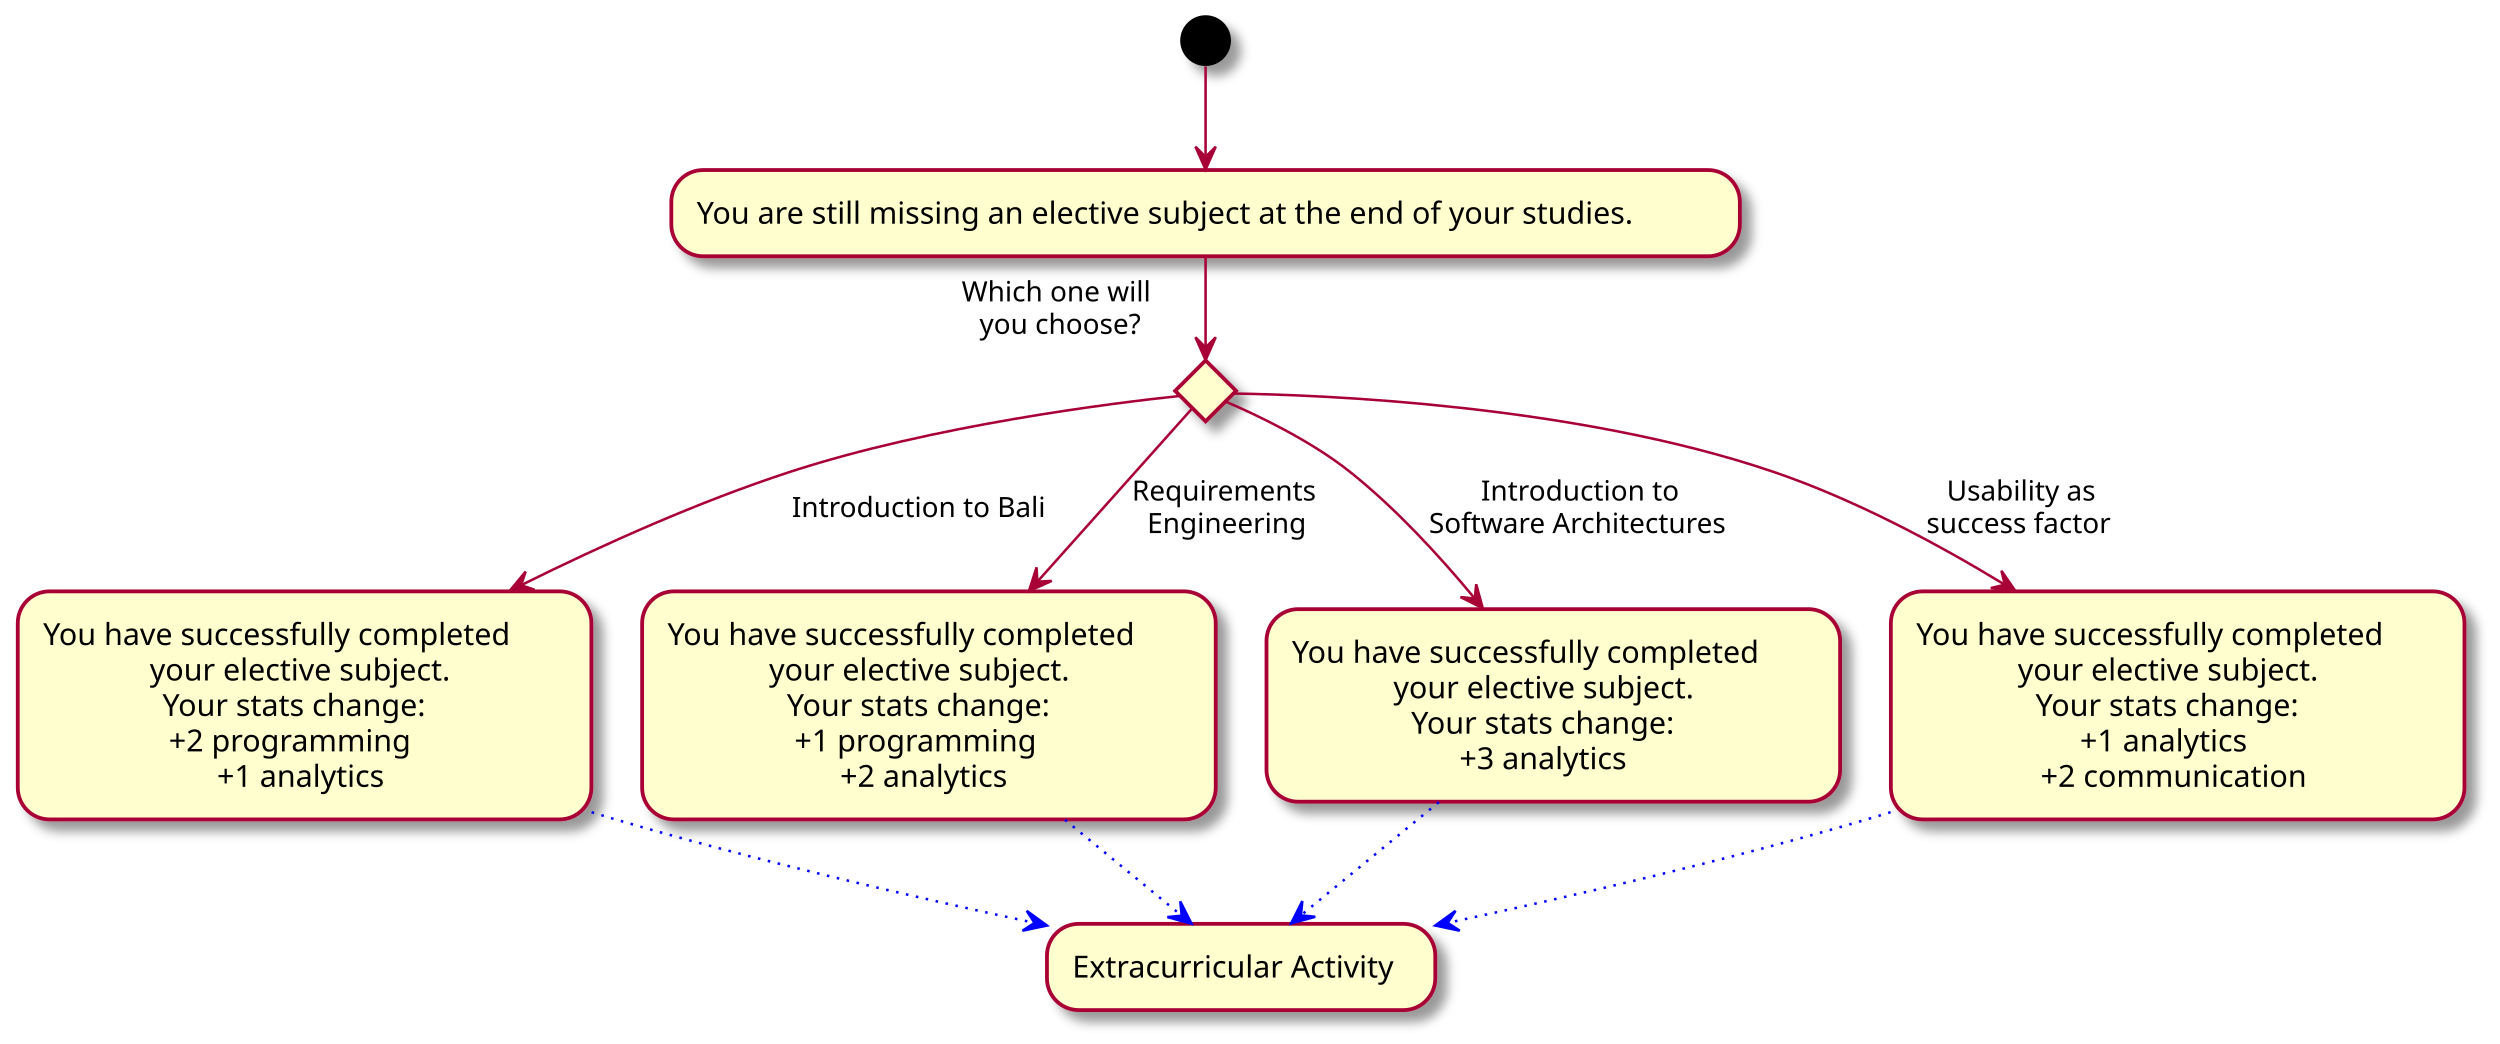
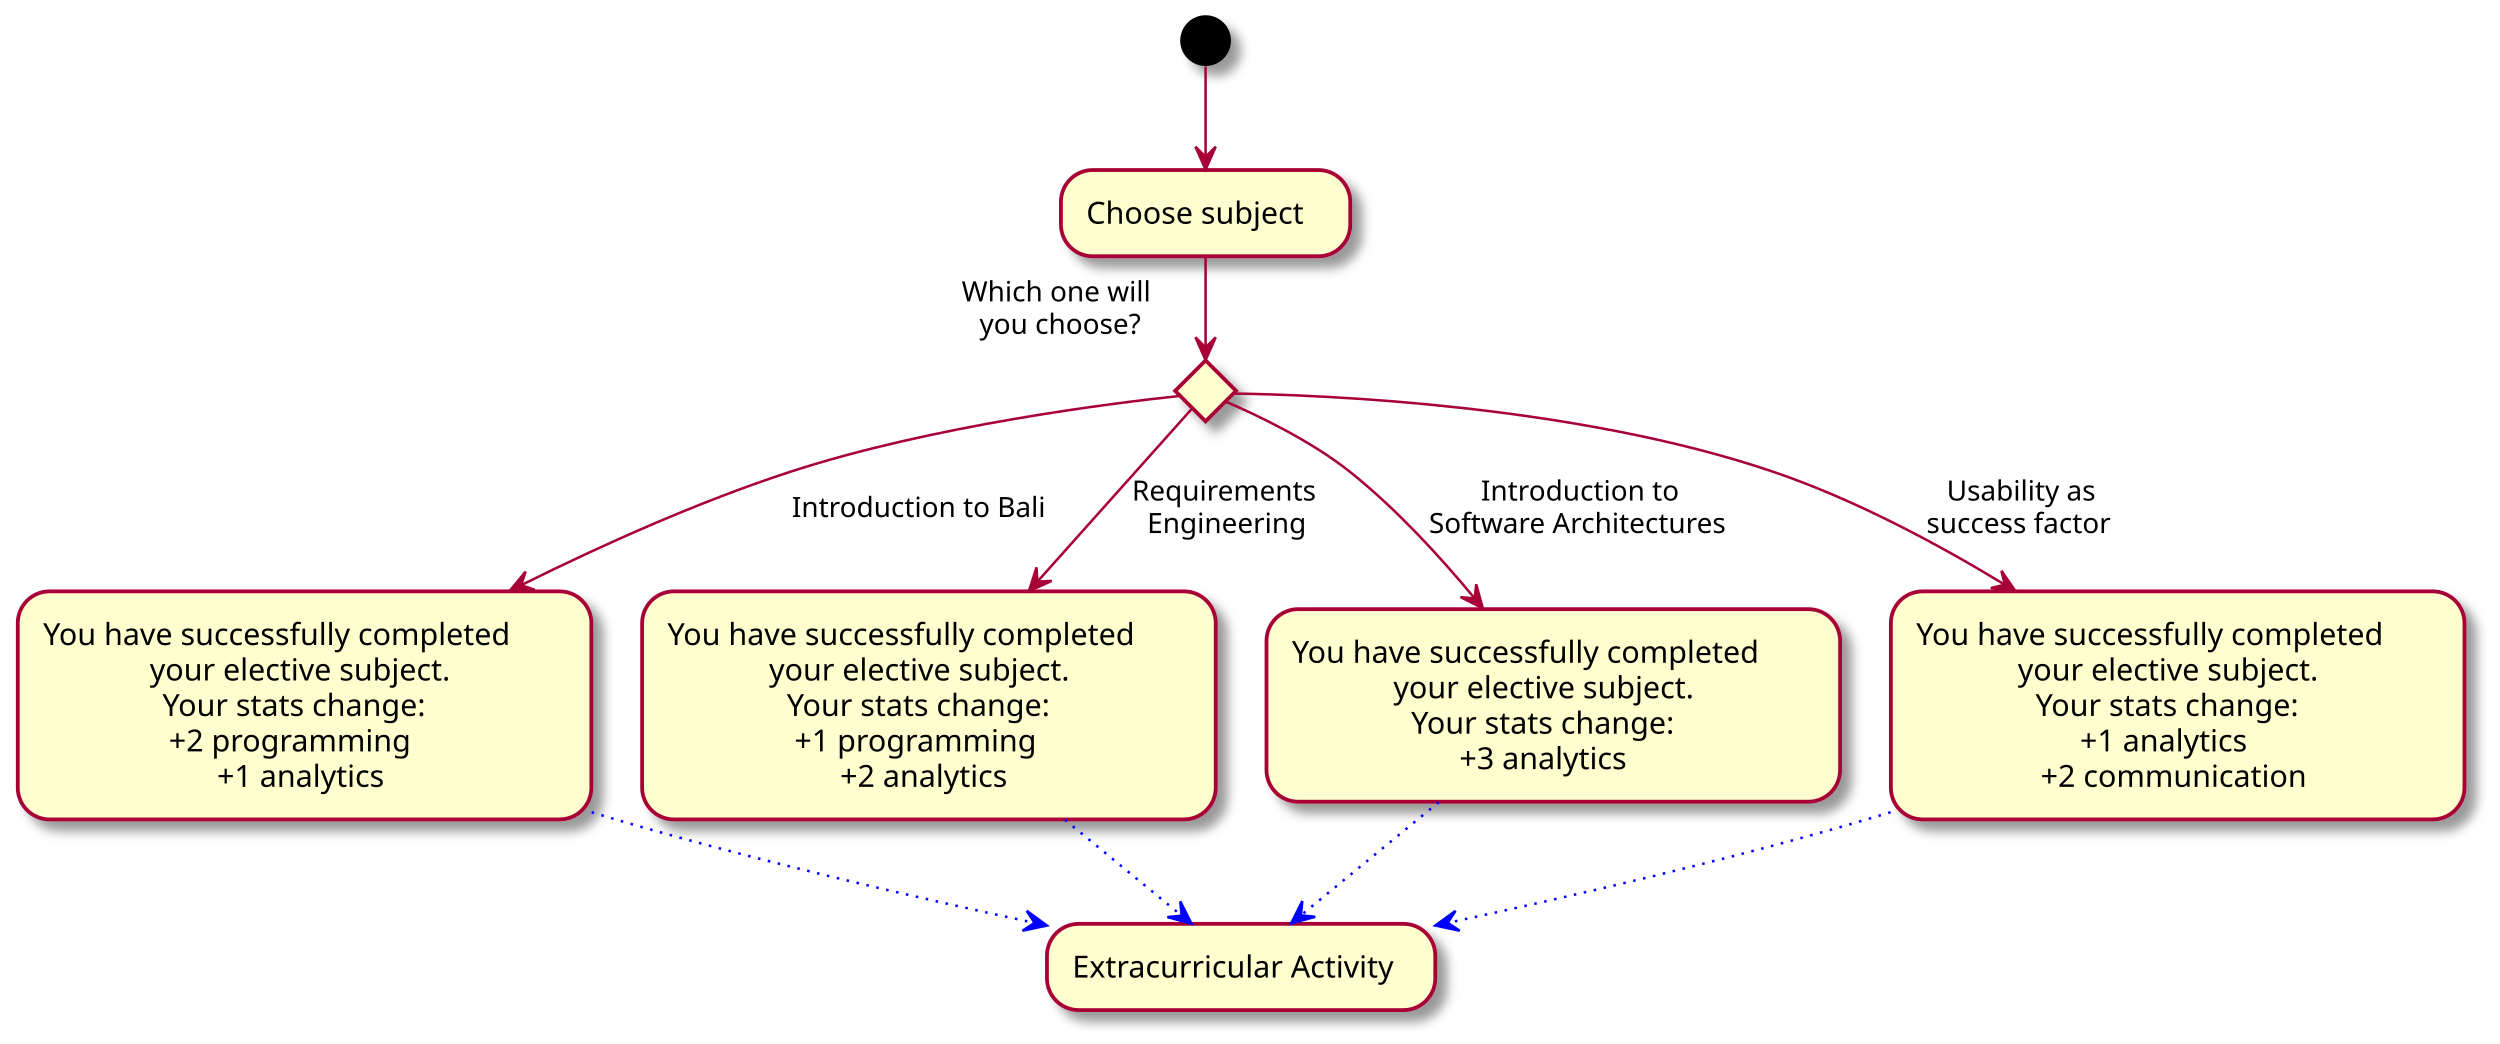
<svg xmlns="http://www.w3.org/2000/svg" contentScriptType="application/ecmascript" contentStyleType="text/css" height="411px" preserveAspectRatio="none" style="width:985px;height:411px;" version="1.1" viewBox="0 0 985 411" width="985px" zoomAndPan="magnify">
  <defs>
-     <filter height="300%" id="f14wu9o1q29x49" width="300%" x="-1" y="-1">
+     <filter height="300%" id="f1vfrzc3n47rnj" width="300%" x="-1" y="-1">
      <feGaussianBlur result="blurOut" stdDeviation="2.0" />
      <feColorMatrix in="blurOut" result="blurOut2" type="matrix" values="0 0 0 0 0 0 0 0 0 0 0 0 0 0 0 0 0 0 .4 0" />
      <feOffset dx="4.0" dy="4.0" in="blurOut2" result="blurOut3" />
      <feBlend in="SourceGraphic" in2="blurOut3" mode="normal" />
    </filter>
  </defs>
  <g>
-     <ellipse cx="475" cy="16" fill="#000000" filter="url(#f14wu9o1q29x49)" rx="10" ry="10" style="stroke: none; stroke-width: 1.0;" />
-     <rect fill="#FEFECE" filter="url(#f14wu9o1q29x49)" height="33.969" rx="12.5" ry="12.5" style="stroke: #A80036; stroke-width: 1.5;" width="421" x="264.5" y="67" />
-     <text fill="#000000" font-family="sans-serif" font-size="12" lengthAdjust="spacingAndGlyphs" textLength="401" x="274.5" y="88.139">You are still missing an elective subject at the end of your studies.</text>
-     <polygon fill="#FEFECE" filter="url(#f14wu9o1q29x49)" points="475,142,487,154,475,166,463,154,475,142" style="stroke: #A80036; stroke-width: 1.5;" />
-     <rect fill="#FEFECE" filter="url(#f14wu9o1q29x49)" height="89.844" rx="12.5" ry="12.5" style="stroke: #A80036; stroke-width: 1.5;" width="226" x="7" y="233" />
+     <ellipse cx="475" cy="16" fill="#000000" filter="url(#f1vfrzc3n47rnj)" rx="10" ry="10" style="stroke: none; stroke-width: 1.0;" />
+     <rect fill="#FEFECE" filter="url(#f1vfrzc3n47rnj)" height="33.969" rx="12.5" ry="12.5" style="stroke: #A80036; stroke-width: 1.5;" width="114" x="418" y="67" />
+     <text fill="#000000" font-family="sans-serif" font-size="12" lengthAdjust="spacingAndGlyphs" textLength="94" x="428" y="88.139">Choose subject</text>
+     <polygon fill="#FEFECE" filter="url(#f1vfrzc3n47rnj)" points="475,142,487,154,475,166,463,154,475,142" style="stroke: #A80036; stroke-width: 1.5;" />
+     <rect fill="#FEFECE" filter="url(#f1vfrzc3n47rnj)" height="89.844" rx="12.5" ry="12.5" style="stroke: #A80036; stroke-width: 1.5;" width="226" x="7" y="233" />
    <text fill="#000000" font-family="sans-serif" font-size="12" lengthAdjust="spacingAndGlyphs" textLength="202" x="17" y="254.139">You have successfully completed</text>
    <text fill="#000000" font-family="sans-serif" font-size="12" lengthAdjust="spacingAndGlyphs" textLength="130" x="59" y="268.107">your elective subject.</text>
    <text fill="#000000" font-family="sans-serif" font-size="12" lengthAdjust="spacingAndGlyphs" textLength="112" x="64" y="282.076">Your stats change:</text>
    <text fill="#000000" font-family="sans-serif" font-size="12" lengthAdjust="spacingAndGlyphs" textLength="103" x="66.5" y="296.045">+2 programming</text>
    <text fill="#000000" font-family="sans-serif" font-size="12" lengthAdjust="spacingAndGlyphs" textLength="73" x="85.5" y="310.014">+1 analytics</text>
-     <rect fill="#FEFECE" filter="url(#f14wu9o1q29x49)" height="89.844" rx="12.5" ry="12.5" style="stroke: #A80036; stroke-width: 1.5;" width="226" x="253" y="233" />
+     <rect fill="#FEFECE" filter="url(#f1vfrzc3n47rnj)" height="89.844" rx="12.5" ry="12.5" style="stroke: #A80036; stroke-width: 1.5;" width="226" x="253" y="233" />
    <text fill="#000000" font-family="sans-serif" font-size="12" lengthAdjust="spacingAndGlyphs" textLength="202" x="263" y="254.139">You have successfully completed</text>
    <text fill="#000000" font-family="sans-serif" font-size="12" lengthAdjust="spacingAndGlyphs" textLength="130" x="303" y="268.107">your elective subject.</text>
    <text fill="#000000" font-family="sans-serif" font-size="12" lengthAdjust="spacingAndGlyphs" textLength="112" x="310" y="282.076">Your stats change:</text>
    <text fill="#000000" font-family="sans-serif" font-size="12" lengthAdjust="spacingAndGlyphs" textLength="102" x="313" y="296.045">+1 programming</text>
    <text fill="#000000" font-family="sans-serif" font-size="12" lengthAdjust="spacingAndGlyphs" textLength="74" x="331" y="310.014">+2 analytics</text>
-     <rect fill="#FEFECE" filter="url(#f14wu9o1q29x49)" height="75.875" rx="12.5" ry="12.5" style="stroke: #A80036; stroke-width: 1.5;" width="226" x="499" y="240" />
+     <rect fill="#FEFECE" filter="url(#f1vfrzc3n47rnj)" height="75.875" rx="12.5" ry="12.5" style="stroke: #A80036; stroke-width: 1.5;" width="226" x="499" y="240" />
    <text fill="#000000" font-family="sans-serif" font-size="12" lengthAdjust="spacingAndGlyphs" textLength="202" x="509" y="261.139">You have successfully completed</text>
    <text fill="#000000" font-family="sans-serif" font-size="12" lengthAdjust="spacingAndGlyphs" textLength="130" x="549" y="275.107">your elective subject.</text>
    <text fill="#000000" font-family="sans-serif" font-size="12" lengthAdjust="spacingAndGlyphs" textLength="112" x="556" y="289.076">Your stats change:</text>
    <text fill="#000000" font-family="sans-serif" font-size="12" lengthAdjust="spacingAndGlyphs" textLength="74" x="575" y="303.045">+3 analytics</text>
-     <rect fill="#FEFECE" filter="url(#f14wu9o1q29x49)" height="89.844" rx="12.5" ry="12.5" style="stroke: #A80036; stroke-width: 1.5;" width="226" x="745" y="233" />
+     <rect fill="#FEFECE" filter="url(#f1vfrzc3n47rnj)" height="89.844" rx="12.5" ry="12.5" style="stroke: #A80036; stroke-width: 1.5;" width="226" x="745" y="233" />
    <text fill="#000000" font-family="sans-serif" font-size="12" lengthAdjust="spacingAndGlyphs" textLength="202" x="755" y="254.139">You have successfully completed</text>
    <text fill="#000000" font-family="sans-serif" font-size="12" lengthAdjust="spacingAndGlyphs" textLength="130" x="795" y="268.107">your elective subject.</text>
    <text fill="#000000" font-family="sans-serif" font-size="12" lengthAdjust="spacingAndGlyphs" textLength="112" x="802" y="282.076">Your stats change:</text>
    <text fill="#000000" font-family="sans-serif" font-size="12" lengthAdjust="spacingAndGlyphs" textLength="73" x="819.5" y="296.045">+1 analytics</text>
    <text fill="#000000" font-family="sans-serif" font-size="12" lengthAdjust="spacingAndGlyphs" textLength="112" x="804" y="310.014">+2 communication</text>
-     <rect fill="#FEFECE" filter="url(#f14wu9o1q29x49)" height="33.969" rx="12.5" ry="12.5" style="stroke: #A80036; stroke-width: 1.5;" width="153" x="412.5" y="364" />
+     <rect fill="#FEFECE" filter="url(#f1vfrzc3n47rnj)" height="33.969" rx="12.5" ry="12.5" style="stroke: #A80036; stroke-width: 1.5;" width="153" x="412.5" y="364" />
    <text fill="#000000" font-family="sans-serif" font-size="12" lengthAdjust="spacingAndGlyphs" textLength="133" x="422.5" y="385.139">Extracurricular Activity</text>
-     <path d="M475,26.177 C475,35.269 475,49.527 475,61.485 " fill="none" id="start-to-You are still missing an elective subject at the end of your studies." style="stroke: #A80036; stroke-width: 1.0;" />
+     <path d="M475,26.177 C475,35.269 475,49.527 475,61.485 " fill="none" id="start-to-Choose subject" style="stroke: #A80036; stroke-width: 1.0;" />
    <polygon fill="#A80036" points="475,66.791,479,57.791,475,61.791,471,57.791,475,66.791" style="stroke: #A80036; stroke-width: 1.0;" />
-     <path d="M475,101.115 C475,111.916 475,126.082 475,136.883 " fill="none" id="You are still missing an elective subject at the end of your studies.-to-#1080862" style="stroke: #A80036; stroke-width: 1.0;" />
+     <path d="M475,101.115 C475,111.916 475,126.082 475,136.883 " fill="none" id="Choose subject-to-#1020001" style="stroke: #A80036; stroke-width: 1.0;" />
    <polygon fill="#A80036" points="475,141.885,479,132.885,475,136.885,471,132.885,475,141.885" style="stroke: #A80036; stroke-width: 1.0;" />
    <text fill="#000000" font-family="sans-serif" font-size="11" lengthAdjust="spacingAndGlyphs" textLength="82" x="378.906" y="118.739">Which one will</text>
    <text fill="#000000" font-family="sans-serif" font-size="11" lengthAdjust="spacingAndGlyphs" textLength="72" x="385.906" y="131.543">you choose?</text>
-     <path d="M464.79,156.005 C438.663,158.772 367.466,167.556 311,186 C275.392,197.631 237.842,214.437 205.549,230.449 " fill="none" id="#1080862-to-bali" style="stroke: #A80036; stroke-width: 1.0;" />
+     <path d="M464.79,156.005 C438.663,158.772 367.466,167.556 311,186 C275.392,197.631 237.842,214.437 205.549,230.449 " fill="none" id="#1020001-to-bali" style="stroke: #A80036; stroke-width: 1.0;" />
    <polygon fill="#A80036" points="200.823,232.805,210.662,232.369,205.298,230.574,207.093,225.21,200.823,232.805" style="stroke: #A80036; stroke-width: 1.0;" />
    <text fill="#000000" font-family="sans-serif" font-size="11" lengthAdjust="spacingAndGlyphs" textLength="106" x="312" y="203.71">Introduction to Bali</text>
-     <path d="M469.743,160.884 C458.718,173.224 432.259,202.838 408.824,229.069 " fill="none" id="#1080862-to-re" style="stroke: #A80036; stroke-width: 1.0;" />
+     <path d="M469.743,160.884 C458.718,173.224 432.259,202.838 408.824,229.069 " fill="none" id="#1020001-to-re" style="stroke: #A80036; stroke-width: 1.0;" />
    <polygon fill="#A80036" points="405.39,232.912,414.369,228.866,408.721,229.184,408.404,223.536,405.39,232.912" style="stroke: #A80036; stroke-width: 1.0;" />
    <text fill="#000000" font-family="sans-serif" font-size="11" lengthAdjust="spacingAndGlyphs" textLength="80" x="446" y="197.21">Requirements</text>
    <text fill="#000000" font-family="sans-serif" font-size="11" lengthAdjust="spacingAndGlyphs" textLength="68" x="452" y="210.015">Engineering</text>
-     <path d="M482.899,158.229 C494.413,163.161 516.156,173.347 532,186 C549.881,200.279 567.011,218.855 580.799,235.496 " fill="none" id="#1080862-to-esa" style="stroke: #A80036; stroke-width: 1.0;" />
+     <path d="M482.899,158.229 C494.413,163.161 516.156,173.347 532,186 C549.881,200.279 567.011,218.855 580.799,235.496 " fill="none" id="#1020001-to-esa" style="stroke: #A80036; stroke-width: 1.0;" />
    <polygon fill="#A80036" points="584.231,239.682,581.619,230.186,581.061,235.815,575.432,235.257,584.231,239.682" style="stroke: #A80036; stroke-width: 1.0;" />
    <text fill="#000000" font-family="sans-serif" font-size="11" lengthAdjust="spacingAndGlyphs" textLength="81" x="583.5" y="197.21">Introduction to</text>
    <text fill="#000000" font-family="sans-serif" font-size="11" lengthAdjust="spacingAndGlyphs" textLength="130" x="563" y="210.015">Software Architectures</text>
-     <path d="M486.063,155.058 C519.265,155.54 620.597,159.261 699,186 C730.432,196.72 762.674,213.833 789.837,230.342 " fill="none" id="#1080862-to-usf" style="stroke: #A80036; stroke-width: 1.0;" />
+     <path d="M486.063,155.058 C519.265,155.54 620.597,159.261 699,186 C730.432,196.72 762.674,213.833 789.837,230.342 " fill="none" id="#1020001-to-usf" style="stroke: #A80036; stroke-width: 1.0;" />
    <polygon fill="#A80036" points="794.152,232.985,788.567,224.873,789.888,230.373,784.388,231.695,794.152,232.985" style="stroke: #A80036; stroke-width: 1.0;" />
    <text fill="#000000" font-family="sans-serif" font-size="11" lengthAdjust="spacingAndGlyphs" textLength="65" x="767" y="197.21">Usability as</text>
    <text fill="#000000" font-family="sans-serif" font-size="11" lengthAdjust="spacingAndGlyphs" textLength="81" x="759" y="210.015">success factor</text>
    <path d="M744.896,320.016 C741.568,321.044 738.264,322.041 735,323 C680.709,338.942 618.632,353.298 570.42,363.614 " fill="none" id="usf-to-nextDecision" style="stroke: #0000FF; stroke-width: 1.0; stroke-dasharray: 1.0,3.0;" />
    <polygon fill="#0000FF" points="565.502,364.663,575.138,366.698,570.392,363.62,573.47,358.874,565.502,364.663" style="stroke: #0000FF; stroke-width: 1.0;" />
    <path d="M419.592,323.006 C435.667,336.206 452.475,350.008 465.525,360.724 " fill="none" id="re-to-nextDecision" style="stroke: #0000FF; stroke-width: 1.0; stroke-dasharray: 1.0,3.0;" />
    <polygon fill="#0000FF" points="469.449,363.946,465.031,355.143,465.585,360.773,459.955,361.326,469.449,363.946" style="stroke: #0000FF; stroke-width: 1.0;" />
    <path d="M233.104,320.016 C236.432,321.044 239.736,322.041 243,323 C297.291,338.942 359.368,353.298 407.58,363.614 " fill="none" id="bali-to-nextDecision" style="stroke: #0000FF; stroke-width: 1.0; stroke-dasharray: 1.0,3.0;" />
    <polygon fill="#0000FF" points="412.498,364.663,404.53,358.874,407.608,363.62,402.862,366.698,412.498,364.663" style="stroke: #0000FF; stroke-width: 1.0;" />
    <path d="M566.898,316.035 C548.598,331.062 528.208,347.804 512.881,360.39 " fill="none" id="esa-to-nextDecision" style="stroke: #0000FF; stroke-width: 1.0; stroke-dasharray: 1.0,3.0;" />
    <polygon fill="#0000FF" points="508.698,363.825,518.192,361.205,512.562,360.652,513.115,355.022,508.698,363.825" style="stroke: #0000FF; stroke-width: 1.0;" />
  </g>
</svg>
